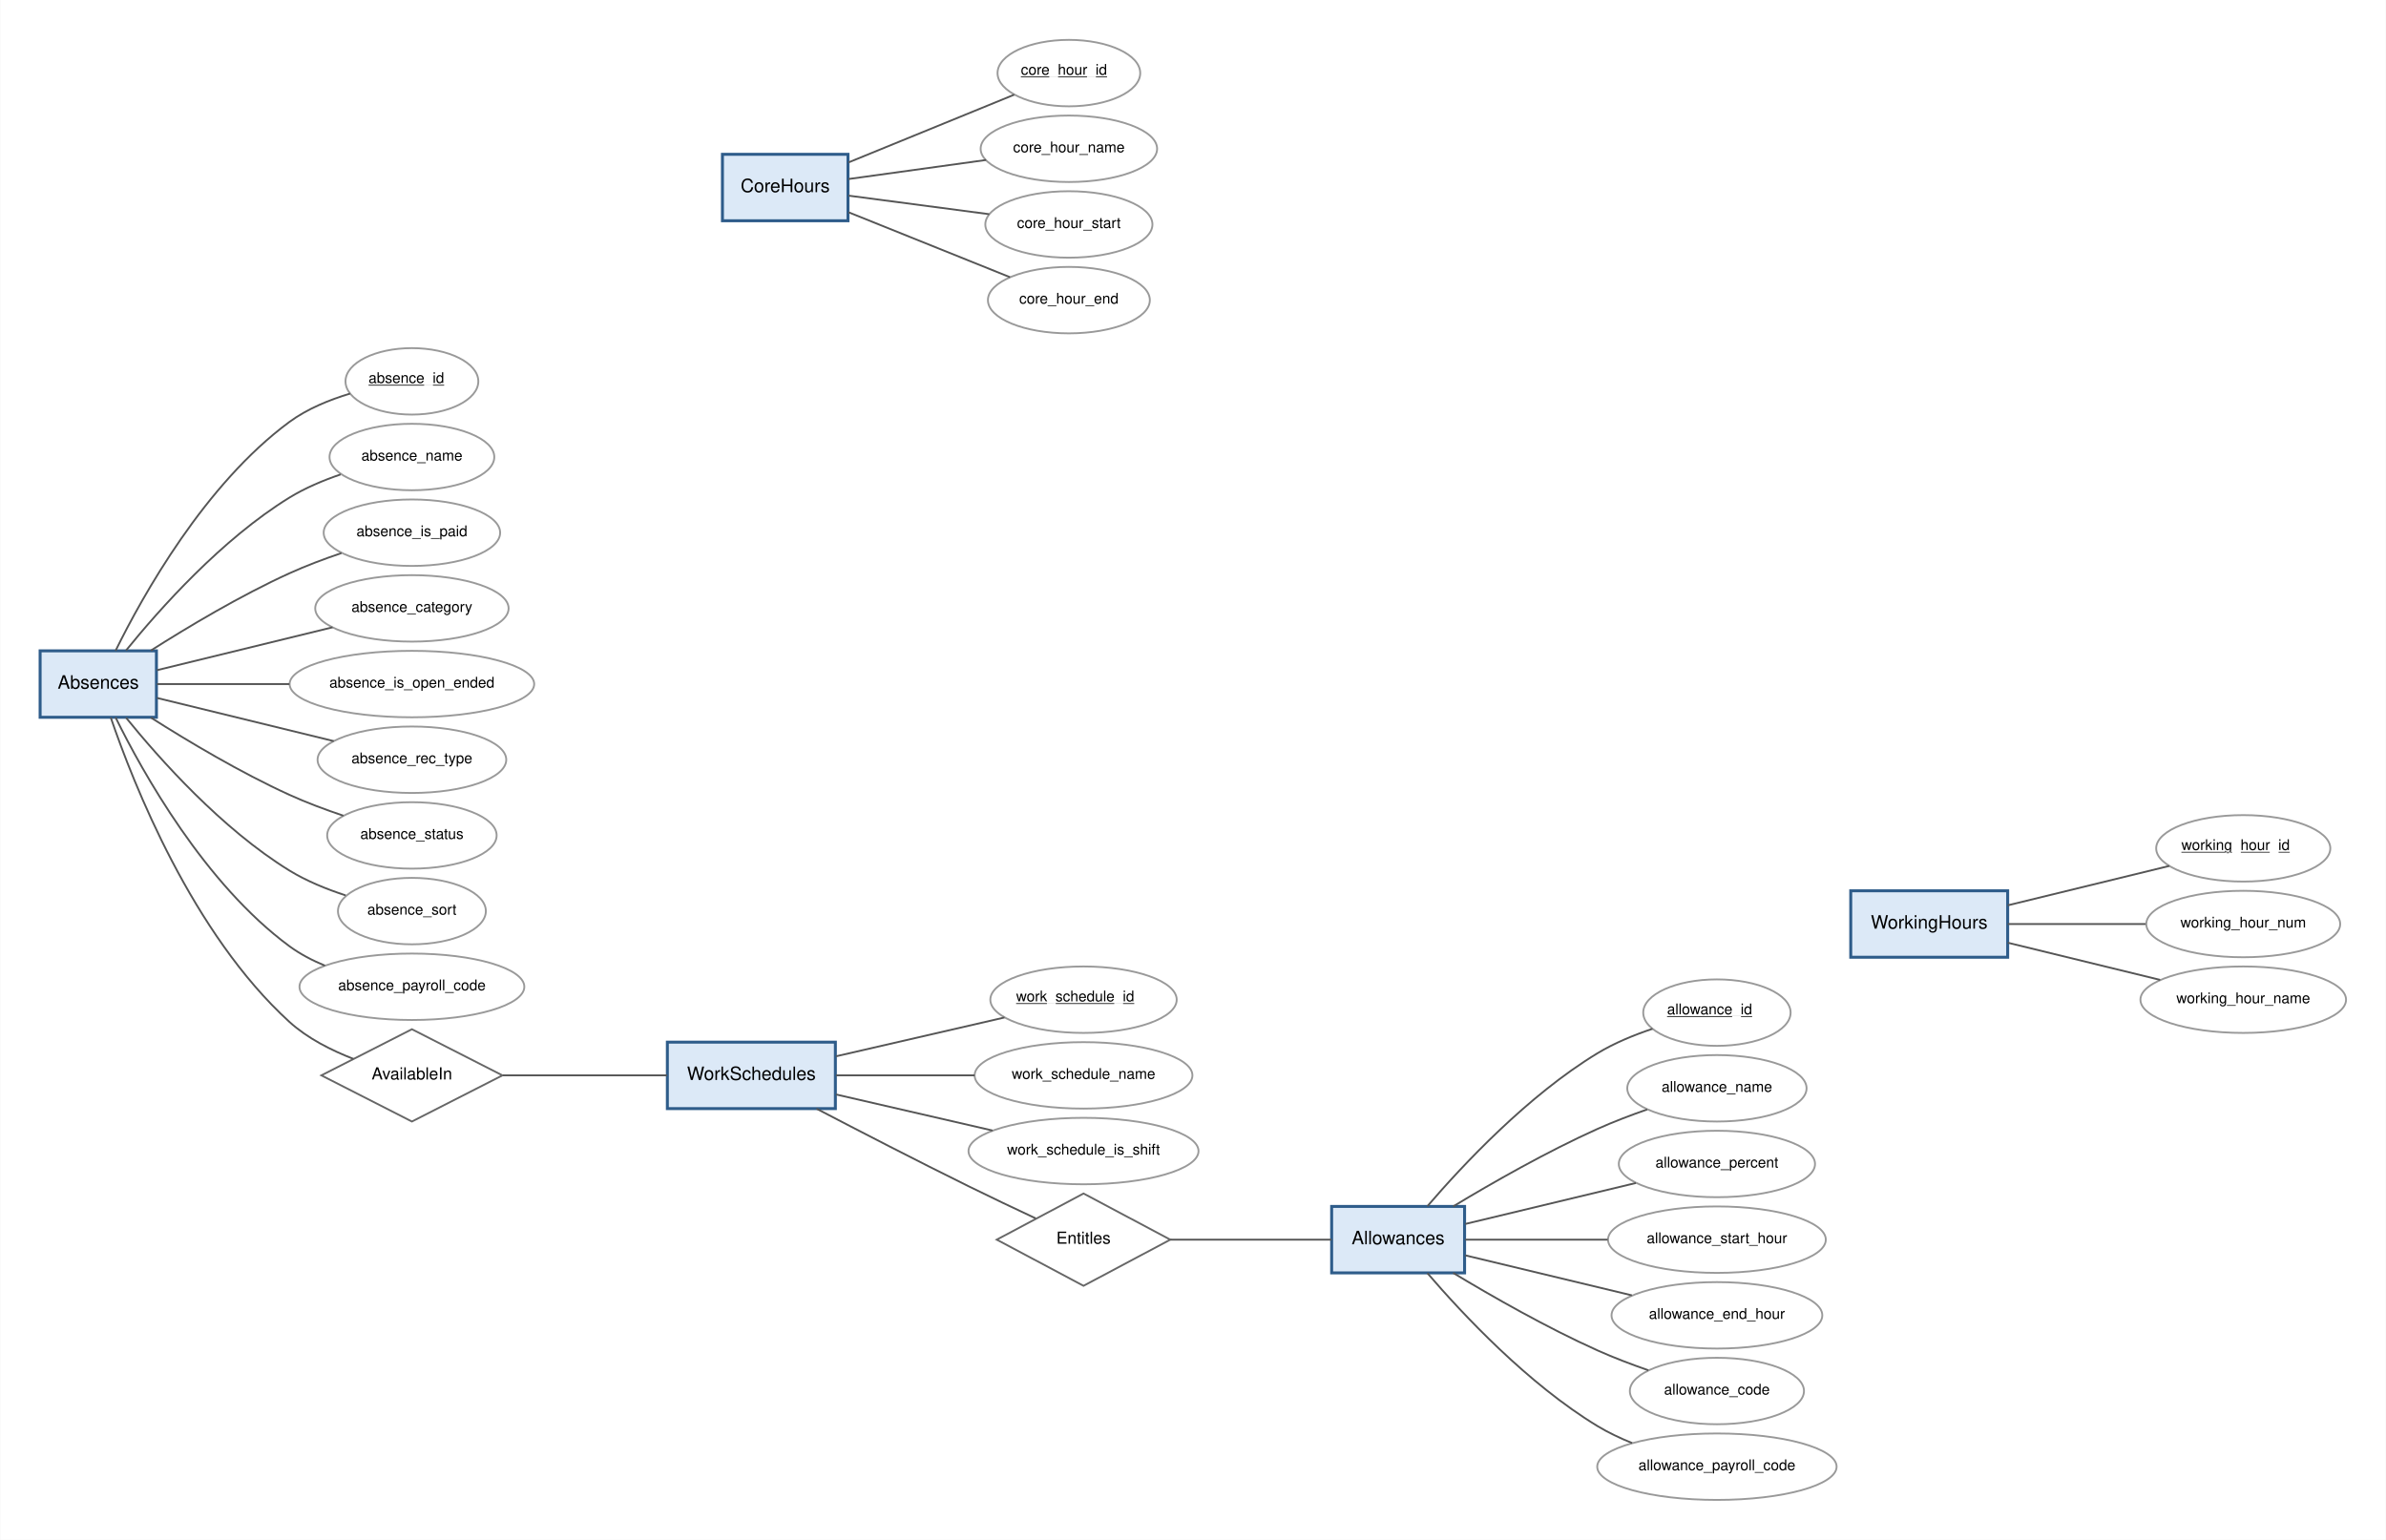
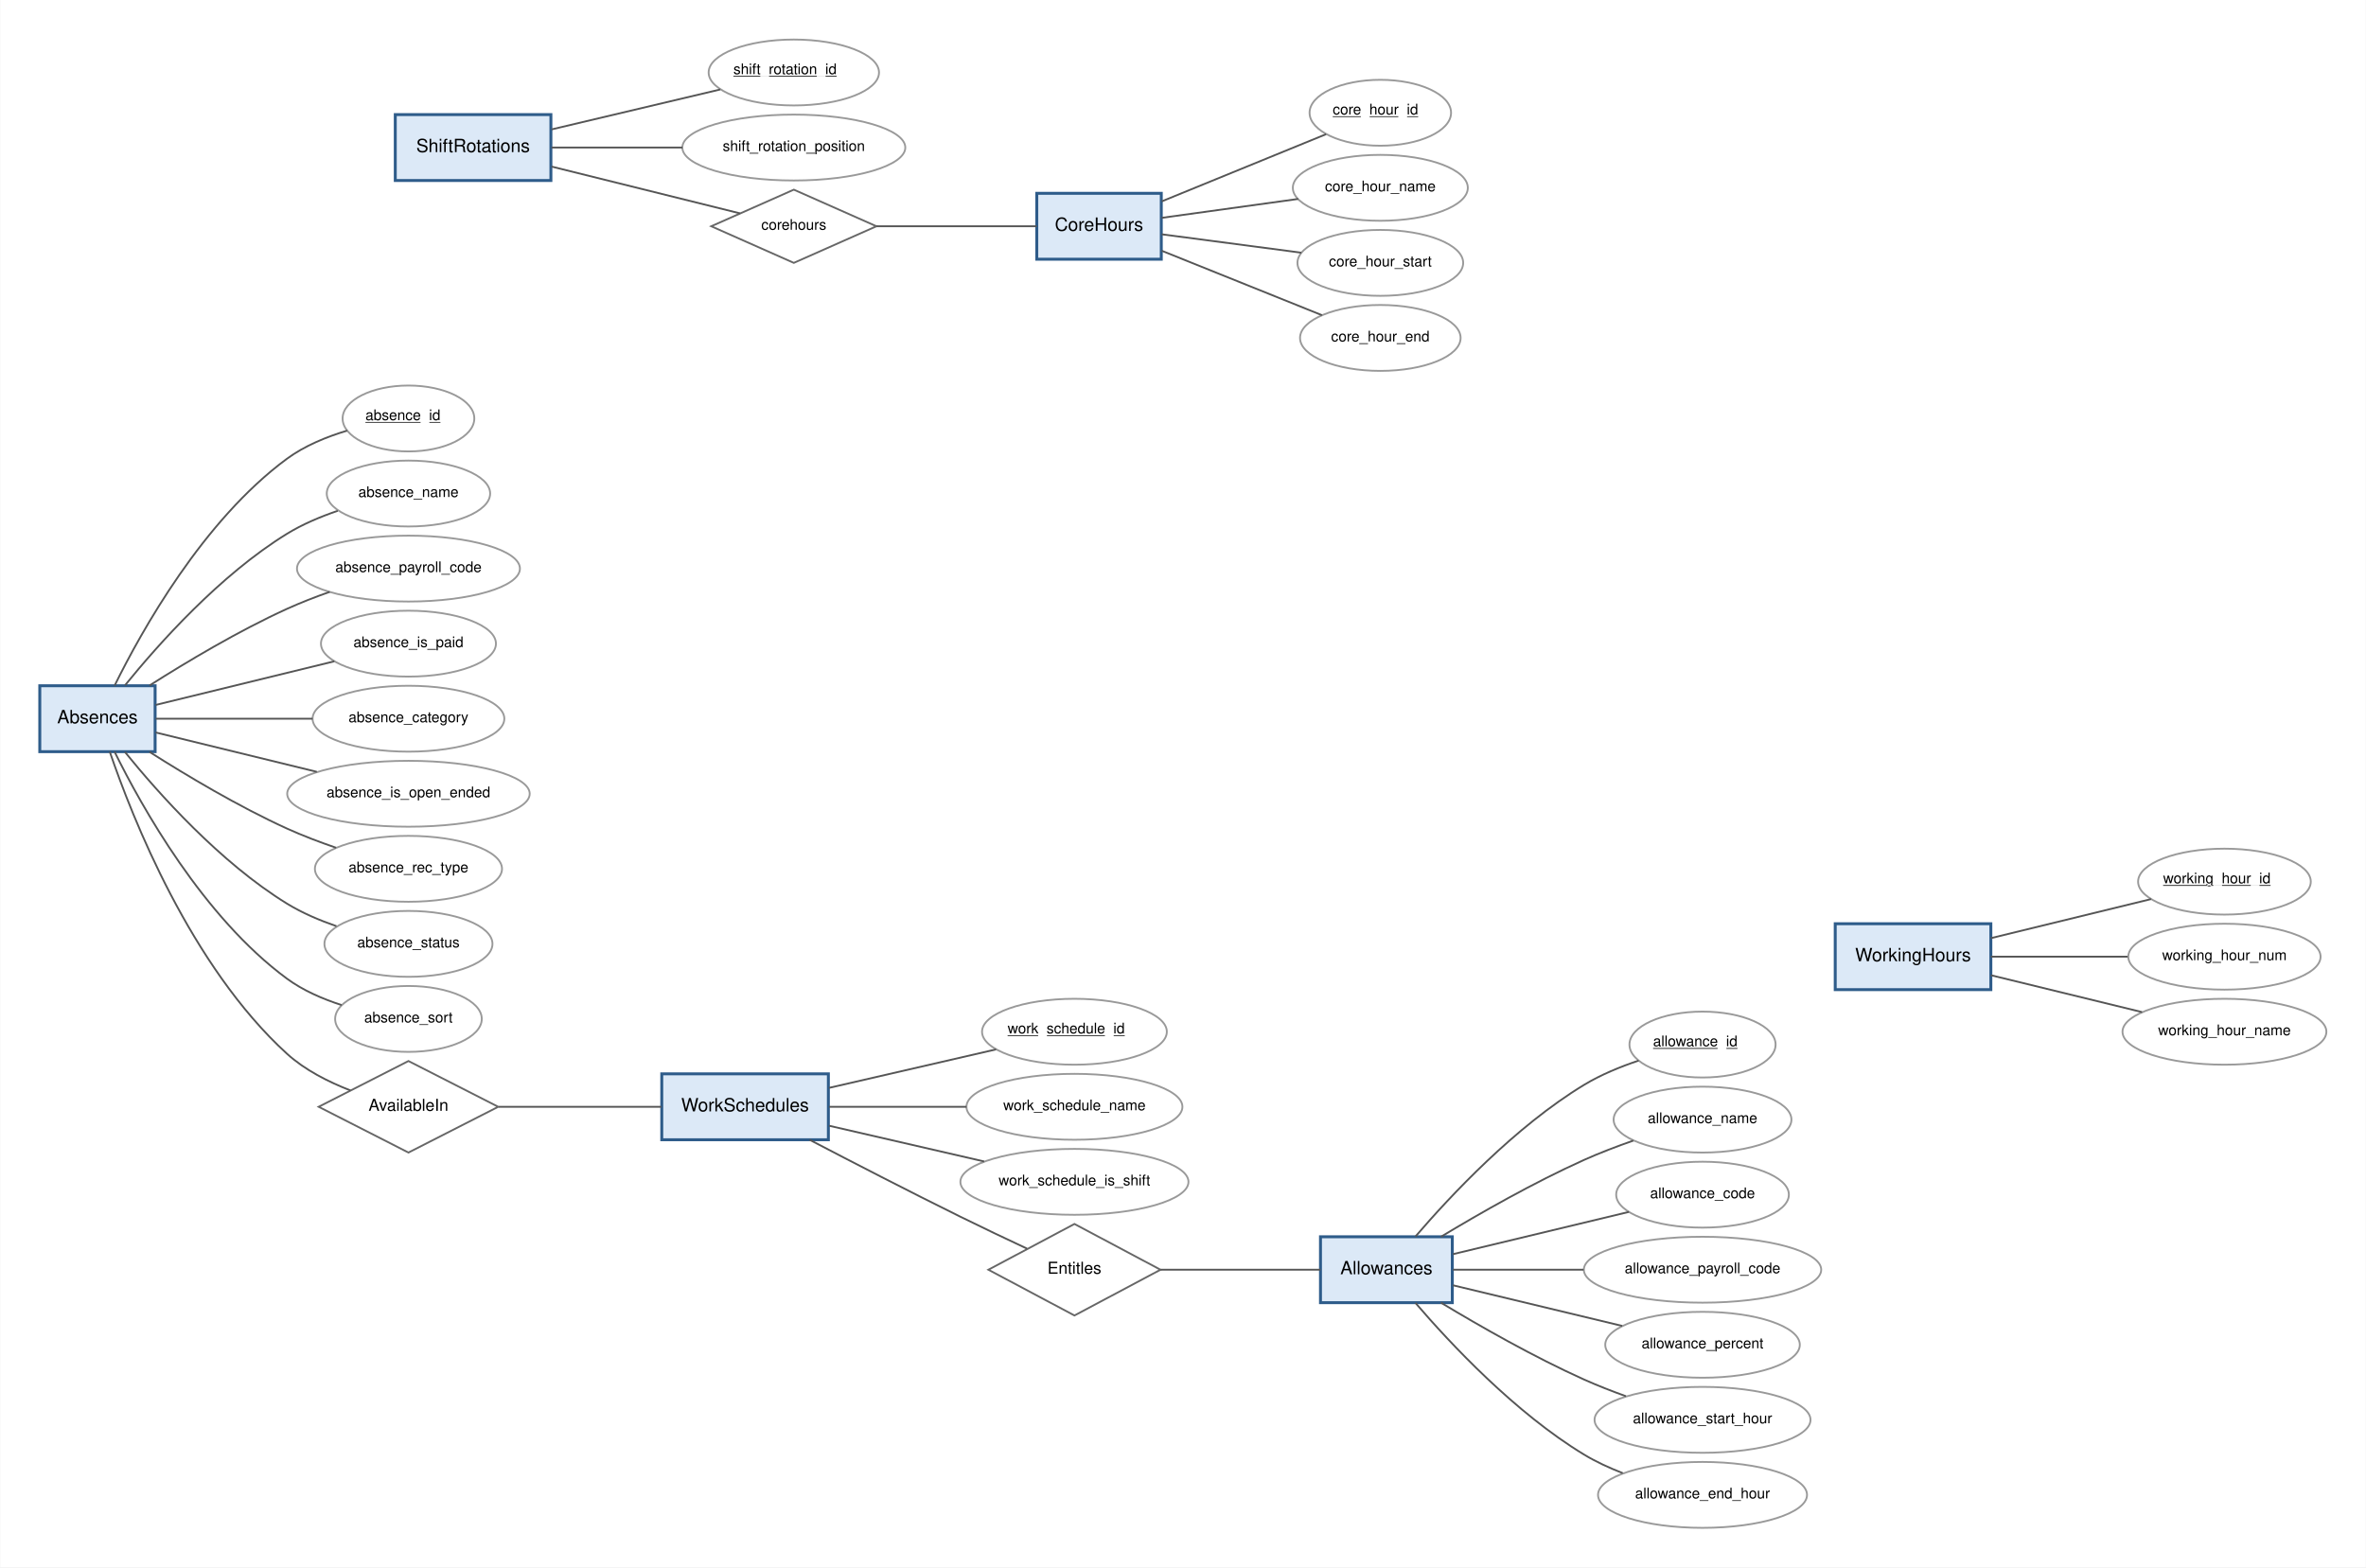
- <svg xmlns="http://www.w3.org/2000/svg" width="1292pt" height="834pt" viewBox="0.00 0.00 1292.05 834.20">
-   <g id="graph0" class="graph" transform="scale(1 1) rotate(0) translate(21.6 812.6)">
-     <polygon fill="white" stroke="transparent" points="-21.6,21.6 -21.6,-812.6 1270.45,-812.6 1270.45,21.6 -21.6,21.6" />
+ <svg xmlns="http://www.w3.org/2000/svg" width="1292pt" height="856pt" viewBox="0.00 0.00 1292.05 856.20">
+   <g id="graph0" class="graph" transform="scale(1 1) rotate(0) translate(21.6 834.6)">
+     <polygon fill="white" stroke="transparent" points="-21.6,21.6 -21.6,-834.6 1270.45,-834.6 1270.45,21.6 -21.6,21.6" />
    <g id="node1" class="node">
      <polygon fill="#dce9f7" stroke="#2e5c8a" stroke-width="1.6" points="430.73,-248 339.73,-248 339.73,-212 430.73,-212 430.73,-248" />
      <text text-anchor="middle" x="385.23" y="-227.5" font-family="Helvetica,sans-Serif" font-size="10.00">WorkSchedules</text>
    </g>
    <g id="node2" class="node">
      <ellipse fill="white" stroke="#999999" cx="565.13" cy="-271" rx="50.47" ry="18" />
      <text text-anchor="start" x="528.63" y="-270.1" font-family="Helvetica,sans-Serif" text-decoration="underline" font-size="8.00">work_schedule_id</text>
    </g>
    <g id="edge1" class="edge">
      <path fill="none" stroke="#555555" d="M431.12,-240.35C459.12,-246.8 494.91,-255.05 522.31,-261.36" />
    </g>
    <g id="node3" class="node">
      <ellipse fill="white" stroke="#999999" cx="565.13" cy="-230" rx="58.98" ry="18" />
      <text text-anchor="middle" x="565.13" y="-228.1" font-family="Helvetica,sans-Serif" font-size="8.00">work_schedule_name</text>
    </g>
    <g id="edge2" class="edge">
      <path fill="none" stroke="#555555" d="M431.12,-230C453.87,-230 481.76,-230 506.12,-230" />
    </g>
    <g id="node4" class="node">
      <ellipse fill="white" stroke="#999999" cx="565.13" cy="-189" rx="62.29" ry="18" />
      <text text-anchor="middle" x="565.13" y="-187.1" font-family="Helvetica,sans-Serif" font-size="8.00">work_schedule_is_shift</text>
    </g>
    <g id="edge3" class="edge">
      <path fill="none" stroke="#555555" d="M431.12,-219.65C456.96,-213.7 489.43,-206.22 515.82,-200.13" />
    </g>
-     <g id="node33" class="node">
+     <g id="node37" class="node">
      <polygon fill="white" stroke="#666666" points="565.13,-166 518.13,-141 565.13,-116 612.13,-141 565.13,-166" />
      <text text-anchor="middle" x="565.13" y="-138.8" font-family="Helvetica,sans-Serif" font-size="9.00">Entitles</text>
    </g>
-     <g id="edge29" class="edge">
+     <g id="edge33" class="edge">
      <path fill="none" stroke="#555555" d="M420.48,-211.97C443.61,-199.89 474.88,-183.74 502.73,-170 514.68,-164.1 528.04,-157.76 539.24,-152.52" />
    </g>
    <g id="node5" class="node">
      <polygon fill="#dce9f7" stroke="#2e5c8a" stroke-width="1.6" points="1065.67,-330 980.67,-330 980.67,-294 1065.67,-294 1065.67,-330" />
      <text text-anchor="middle" x="1023.17" y="-309.5" font-family="Helvetica,sans-Serif" font-size="10.00">WorkingHours</text>
    </g>
    <g id="node6" class="node">
      <ellipse fill="white" stroke="#999999" cx="1193.26" cy="-353" rx="47.16" ry="18" />
      <text text-anchor="start" x="1159.76" y="-352.1" font-family="Helvetica,sans-Serif" text-decoration="underline" font-size="8.00">working_hour_id</text>
    </g>
    <g id="edge4" class="edge">
      <path fill="none" stroke="#555555" d="M1065.72,-322.13C1092.46,-328.66 1126.98,-337.08 1153.21,-343.47" />
    </g>
    <g id="node7" class="node">
      <ellipse fill="white" stroke="#999999" cx="1193.26" cy="-312" rx="52.51" ry="18" />
      <text text-anchor="middle" x="1193.26" y="-310.1" font-family="Helvetica,sans-Serif" font-size="8.00">working_hour_num</text>
    </g>
    <g id="edge5" class="edge">
      <path fill="none" stroke="#555555" d="M1065.72,-312C1088.28,-312 1116.37,-312 1140.36,-312" />
    </g>
    <g id="node8" class="node">
      <ellipse fill="white" stroke="#999999" cx="1193.26" cy="-271" rx="55.68" ry="18" />
      <text text-anchor="middle" x="1193.26" y="-269.1" font-family="Helvetica,sans-Serif" font-size="8.00">working_hour_name</text>
    </g>
    <g id="edge6" class="edge">
      <path fill="none" stroke="#555555" d="M1065.72,-301.87C1090.81,-295.75 1122.74,-287.96 1148.25,-281.73" />
    </g>
    <g id="node9" class="node">
-       <polygon fill="#dce9f7" stroke="#2e5c8a" stroke-width="1.6" points="437.56,-729 369.56,-729 369.56,-693 437.56,-693 437.56,-729" />
-       <text text-anchor="middle" x="403.56" y="-708.5" font-family="Helvetica,sans-Serif" font-size="10.00">CoreHours</text>
+       <polygon fill="#dce9f7" stroke="#2e5c8a" stroke-width="1.6" points="612.56,-729 544.56,-729 544.56,-693 612.56,-693 612.56,-729" />
+       <text text-anchor="middle" x="578.56" y="-708.5" font-family="Helvetica,sans-Serif" font-size="10.00">CoreHours</text>
    </g>
    <g id="node10" class="node">
-       <ellipse fill="white" stroke="#999999" cx="557.2" cy="-773" rx="38.64" ry="18" />
-       <text text-anchor="start" x="531.2" y="-772.1" font-family="Helvetica,sans-Serif" text-decoration="underline" font-size="8.00">core_hour_id</text>
+       <ellipse fill="white" stroke="#999999" cx="732.2" cy="-773" rx="38.64" ry="18" />
+       <text text-anchor="start" x="706.2" y="-772.1" font-family="Helvetica,sans-Serif" text-decoration="underline" font-size="8.00">core_hour_id</text>
    </g>
    <g id="edge7" class="edge">
-       <path fill="none" stroke="#555555" d="M437.83,-724.61C464.69,-735.59 502.07,-750.87 527.59,-761.3" />
+       <path fill="none" stroke="#555555" d="M612.83,-724.61C639.69,-735.59 677.07,-750.87 702.59,-761.3" />
    </g>
    <g id="node11" class="node">
-       <ellipse fill="white" stroke="#999999" cx="557.2" cy="-732" rx="47.79" ry="18" />
-       <text text-anchor="middle" x="557.2" y="-730.1" font-family="Helvetica,sans-Serif" font-size="8.00">core_hour_name</text>
+       <ellipse fill="white" stroke="#999999" cx="732.2" cy="-732" rx="47.79" ry="18" />
+       <text text-anchor="middle" x="732.2" y="-730.1" font-family="Helvetica,sans-Serif" font-size="8.00">core_hour_name</text>
    </g>
    <g id="edge8" class="edge">
-       <path fill="none" stroke="#555555" d="M437.83,-715.61C459.72,-718.64 488.59,-722.64 512.35,-725.93" />
+       <path fill="none" stroke="#555555" d="M612.83,-715.61C634.72,-718.64 663.59,-722.64 687.35,-725.93" />
    </g>
    <g id="node12" class="node">
-       <ellipse fill="white" stroke="#999999" cx="557.2" cy="-691" rx="45.26" ry="18" />
-       <text text-anchor="middle" x="557.2" y="-689.1" font-family="Helvetica,sans-Serif" font-size="8.00">core_hour_start</text>
+       <ellipse fill="white" stroke="#999999" cx="732.2" cy="-691" rx="45.26" ry="18" />
+       <text text-anchor="middle" x="732.2" y="-689.1" font-family="Helvetica,sans-Serif" font-size="8.00">core_hour_start</text>
    </g>
    <g id="edge9" class="edge">
-       <path fill="none" stroke="#555555" d="M437.83,-706.61C460.24,-703.66 489.98,-699.73 514.04,-696.56" />
+       <path fill="none" stroke="#555555" d="M612.83,-706.61C635.24,-703.66 664.98,-699.73 689.04,-696.56" />
    </g>
    <g id="node13" class="node">
-       <ellipse fill="white" stroke="#999999" cx="557.2" cy="-650" rx="43.85" ry="18" />
-       <text text-anchor="middle" x="557.2" y="-648.1" font-family="Helvetica,sans-Serif" font-size="8.00">core_hour_end</text>
+       <ellipse fill="white" stroke="#999999" cx="732.2" cy="-650" rx="43.85" ry="18" />
+       <text text-anchor="middle" x="732.2" y="-648.1" font-family="Helvetica,sans-Serif" font-size="8.00">core_hour_end</text>
    </g>
    <g id="edge10" class="edge">
-       <path fill="none" stroke="#555555" d="M437.83,-697.61C463.9,-687.13 499.89,-672.65 525.33,-662.42" />
+       <path fill="none" stroke="#555555" d="M612.83,-697.61C638.9,-687.13 674.89,-672.65 700.33,-662.42" />
    </g>
    <g id="node14" class="node">
      <polygon fill="#dce9f7" stroke="#2e5c8a" stroke-width="1.6" points="63,-460 0,-460 0,-424 63,-424 63,-460" />
      <text text-anchor="middle" x="31.5" y="-439.5" font-family="Helvetica,sans-Serif" font-size="10.00">Absences</text>
    </g>
    <g id="node15" class="node">
      <ellipse fill="white" stroke="#999999" cx="201.37" cy="-606" rx="35.97" ry="18" />
      <text text-anchor="start" x="177.87" y="-605.1" font-family="Helvetica,sans-Serif" text-decoration="underline" font-size="8.00">absence_id</text>
    </g>
    <g id="edge11" class="edge">
      <path fill="none" stroke="#555555" d="M40.85,-460.04C55.63,-490.05 89.23,-550.27 135,-584 144.64,-591.1 156.72,-596.01 167.87,-599.36" />
    </g>
    <g id="node16" class="node">
      <ellipse fill="white" stroke="#999999" cx="201.37" cy="-565" rx="44.62" ry="18" />
      <text text-anchor="middle" x="201.37" y="-563.1" font-family="Helvetica,sans-Serif" font-size="8.00">absence_name</text>
    </g>
    <g id="edge12" class="edge">
      <path fill="none" stroke="#555555" d="M46.54,-460.22C64.71,-482.64 98.4,-520.49 135,-543 143.47,-548.21 153.31,-552.35 162.76,-555.57" />
    </g>
    <g id="node17" class="node">
-       <ellipse fill="white" stroke="#999999" cx="201.37" cy="-524" rx="47.79" ry="18" />
-       <text text-anchor="middle" x="201.37" y="-522.1" font-family="Helvetica,sans-Serif" font-size="8.00">absence_is_paid</text>
+       <ellipse fill="white" stroke="#999999" cx="201.37" cy="-524" rx="60.89" ry="18" />
+       <text text-anchor="middle" x="201.37" y="-522.1" font-family="Helvetica,sans-Serif" font-size="8.00">absence_payroll_code</text>
    </g>
    <g id="edge13" class="edge">
-       <path fill="none" stroke="#555555" d="M59.95,-460.15C80.13,-472.98 108.54,-489.96 135,-502 143.94,-506.07 153.85,-509.79 163.21,-512.96" />
+       <path fill="none" stroke="#555555" d="M59.95,-460.15C80.13,-472.98 108.54,-489.96 135,-502 142.41,-505.37 150.5,-508.51 158.38,-511.29" />
    </g>
    <g id="node18" class="node">
-       <ellipse fill="white" stroke="#999999" cx="201.37" cy="-483" rx="52.37" ry="18" />
-       <text text-anchor="middle" x="201.37" y="-481.1" font-family="Helvetica,sans-Serif" font-size="8.00">absence_category</text>
+       <ellipse fill="white" stroke="#999999" cx="201.37" cy="-483" rx="47.79" ry="18" />
+       <text text-anchor="middle" x="201.37" y="-481.1" font-family="Helvetica,sans-Serif" font-size="8.00">absence_is_paid</text>
    </g>
    <g id="edge14" class="edge">
-       <path fill="none" stroke="#555555" d="M63.29,-449.52C89.98,-456.04 128.85,-465.53 158.39,-472.75" />
+       <path fill="none" stroke="#555555" d="M63.29,-449.52C90.74,-456.22 131.07,-466.07 160.88,-473.36" />
    </g>
    <g id="node19" class="node">
-       <ellipse fill="white" stroke="#999999" cx="201.37" cy="-442" rx="66.23" ry="18" />
-       <text text-anchor="middle" x="201.37" y="-440.1" font-family="Helvetica,sans-Serif" font-size="8.00">absence_is_open_ended</text>
+       <ellipse fill="white" stroke="#999999" cx="201.37" cy="-442" rx="52.37" ry="18" />
+       <text text-anchor="middle" x="201.37" y="-440.1" font-family="Helvetica,sans-Serif" font-size="8.00">absence_category</text>
    </g>
    <g id="edge15" class="edge">
-       <path fill="none" stroke="#555555" d="M63.29,-442C83.36,-442 110.31,-442 135,-442" />
+       <path fill="none" stroke="#555555" d="M63.29,-442C87.24,-442 120.99,-442 149.01,-442" />
    </g>
    <g id="node20" class="node">
-       <ellipse fill="white" stroke="#999999" cx="201.37" cy="-401" rx="51.1" ry="18" />
-       <text text-anchor="middle" x="201.37" y="-399.1" font-family="Helvetica,sans-Serif" font-size="8.00">absence_rec_type</text>
+       <ellipse fill="white" stroke="#999999" cx="201.37" cy="-401" rx="66.23" ry="18" />
+       <text text-anchor="middle" x="201.37" y="-399.1" font-family="Helvetica,sans-Serif" font-size="8.00">absence_is_open_ended</text>
    </g>
    <g id="edge16" class="edge">
-       <path fill="none" stroke="#555555" d="M63.29,-434.48C90.17,-427.91 129.41,-418.33 159.02,-411.1" />
+       <path fill="none" stroke="#555555" d="M63.29,-434.48C87.9,-428.47 122.86,-419.93 151.32,-412.98" />
    </g>
    <g id="node21" class="node">
-       <ellipse fill="white" stroke="#999999" cx="201.37" cy="-360" rx="45.89" ry="18" />
-       <text text-anchor="middle" x="201.37" y="-358.1" font-family="Helvetica,sans-Serif" font-size="8.00">absence_status</text>
+       <ellipse fill="white" stroke="#999999" cx="201.37" cy="-360" rx="51.1" ry="18" />
+       <text text-anchor="middle" x="201.37" y="-358.1" font-family="Helvetica,sans-Serif" font-size="8.00">absence_rec_type</text>
    </g>
    <g id="edge17" class="edge">
-       <path fill="none" stroke="#555555" d="M59.95,-423.85C80.13,-411.02 108.54,-394.04 135,-382 144.26,-377.78 154.58,-373.94 164.23,-370.69" />
+       <path fill="none" stroke="#555555" d="M59.95,-423.85C80.13,-411.02 108.54,-394.04 135,-382 143.5,-378.13 152.89,-374.58 161.84,-371.51" />
    </g>
    <g id="node22" class="node">
-       <ellipse fill="white" stroke="#999999" cx="201.37" cy="-319" rx="40.05" ry="18" />
-       <text text-anchor="middle" x="201.37" y="-317.1" font-family="Helvetica,sans-Serif" font-size="8.00">absence_sort</text>
+       <ellipse fill="white" stroke="#999999" cx="201.37" cy="-319" rx="45.89" ry="18" />
+       <text text-anchor="middle" x="201.37" y="-317.1" font-family="Helvetica,sans-Serif" font-size="8.00">absence_status</text>
    </g>
    <g id="edge18" class="edge">
-       <path fill="none" stroke="#555555" d="M46.54,-423.78C64.71,-401.36 98.4,-363.51 135,-341 144.28,-335.29 155.22,-330.86 165.47,-327.52" />
+       <path fill="none" stroke="#555555" d="M46.54,-423.78C64.71,-401.36 98.4,-363.51 135,-341 143.26,-335.92 152.84,-331.85 162.07,-328.66" />
    </g>
    <g id="node23" class="node">
-       <ellipse fill="white" stroke="#999999" cx="201.37" cy="-278" rx="60.89" ry="18" />
-       <text text-anchor="middle" x="201.37" y="-276.1" font-family="Helvetica,sans-Serif" font-size="8.00">absence_payroll_code</text>
+       <ellipse fill="white" stroke="#999999" cx="201.37" cy="-278" rx="40.05" ry="18" />
+       <text text-anchor="middle" x="201.37" y="-276.1" font-family="Helvetica,sans-Serif" font-size="8.00">absence_sort</text>
    </g>
    <g id="edge19" class="edge">
-       <path fill="none" stroke="#555555" d="M40.85,-423.96C55.63,-393.95 89.23,-333.73 135,-300 140.78,-295.74 147.45,-292.27 154.26,-289.45" />
-     </g>
-     <g id="node32" class="node">
+       <path fill="none" stroke="#555555" d="M40.85,-423.96C55.63,-393.95 89.23,-333.73 135,-300 143.77,-293.54 154.57,-288.89 164.84,-285.58" />
+     </g>
+     <g id="node36" class="node">
      <polygon fill="white" stroke="#666666" points="201.37,-255 152.33,-230 201.37,-205 250.4,-230 201.37,-255" />
      <text text-anchor="middle" x="201.37" y="-227.8" font-family="Helvetica,sans-Serif" font-size="9.00">AvailableIn</text>
    </g>
-     <g id="edge27" class="edge">
+     <g id="edge31" class="edge">
      <path fill="none" stroke="#555555" d="M38.24,-423.93C50.51,-387.97 82.51,-306.82 135,-259 144.82,-250.05 157.85,-243.52 169.69,-238.94" />
    </g>
    <g id="node24" class="node">
      <polygon fill="#dce9f7" stroke="#2e5c8a" stroke-width="1.6" points="771.52,-159 699.52,-159 699.52,-123 771.52,-123 771.52,-159" />
      <text text-anchor="middle" x="735.52" y="-138.5" font-family="Helvetica,sans-Serif" font-size="10.00">Allowances</text>
    </g>
    <g id="node25" class="node">
      <ellipse fill="white" stroke="#999999" cx="908.19" cy="-264" rx="39.91" ry="18" />
      <text text-anchor="start" x="881.19" y="-263.1" font-family="Helvetica,sans-Serif" text-decoration="underline" font-size="8.00">allowance_id</text>
    </g>
    <g id="edge20" class="edge">
      <path fill="none" stroke="#555555" d="M751.38,-159.13C770.56,-181.47 805.94,-219.24 843.52,-242 852.62,-247.51 863.3,-251.89 873.28,-255.23" />
    </g>
    <g id="node26" class="node">
      <ellipse fill="white" stroke="#999999" cx="908.19" cy="-223" rx="48.56" ry="18" />
      <text text-anchor="middle" x="908.19" y="-221.1" font-family="Helvetica,sans-Serif" font-size="8.00">allowance_name</text>
    </g>
    <g id="edge21" class="edge">
      <path fill="none" stroke="#555555" d="M765.31,-159C786.45,-171.75 816.12,-188.7 843.52,-201 852.06,-204.83 861.47,-208.42 870.39,-211.53" />
    </g>
    <g id="node27" class="node">
-       <ellipse fill="white" stroke="#999999" cx="908.19" cy="-182" rx="53.14" ry="18" />
-       <text text-anchor="middle" x="908.19" y="-180.1" font-family="Helvetica,sans-Serif" font-size="8.00">allowance_percent</text>
+       <ellipse fill="white" stroke="#999999" cx="908.19" cy="-182" rx="47.16" ry="18" />
+       <text text-anchor="middle" x="908.19" y="-180.1" font-family="Helvetica,sans-Serif" font-size="8.00">allowance_code</text>
    </g>
    <g id="edge22" class="edge">
-       <path fill="none" stroke="#555555" d="M771.88,-149.5C798.73,-155.95 835.77,-164.84 864.31,-171.7" />
+       <path fill="none" stroke="#555555" d="M771.88,-149.5C799.9,-156.23 839.02,-165.63 868,-172.59" />
    </g>
    <g id="node28" class="node">
-       <ellipse fill="white" stroke="#999999" cx="908.19" cy="-141" rx="58.98" ry="18" />
-       <text text-anchor="middle" x="908.19" y="-139.1" font-family="Helvetica,sans-Serif" font-size="8.00">allowance_start_hour</text>
+       <ellipse fill="white" stroke="#999999" cx="908.19" cy="-141" rx="64.83" ry="18" />
+       <text text-anchor="middle" x="908.19" y="-139.1" font-family="Helvetica,sans-Serif" font-size="8.00">allowance_payroll_code</text>
    </g>
    <g id="edge23" class="edge">
-       <path fill="none" stroke="#555555" d="M771.88,-141C794.14,-141 823.41,-141 849.03,-141" />
+       <path fill="none" stroke="#555555" d="M771.88,-141C792.48,-141 819.08,-141 843.24,-141" />
    </g>
    <g id="node29" class="node">
-       <ellipse fill="white" stroke="#999999" cx="908.19" cy="-100" rx="57.08" ry="18" />
-       <text text-anchor="middle" x="908.19" y="-98.1" font-family="Helvetica,sans-Serif" font-size="8.00">allowance_end_hour</text>
+       <ellipse fill="white" stroke="#999999" cx="908.19" cy="-100" rx="53.14" ry="18" />
+       <text text-anchor="middle" x="908.19" y="-98.1" font-family="Helvetica,sans-Serif" font-size="8.00">allowance_percent</text>
    </g>
    <g id="edge24" class="edge">
-       <path fill="none" stroke="#555555" d="M771.88,-132.5C798.05,-126.22 833.89,-117.61 862.12,-110.83" />
+       <path fill="none" stroke="#555555" d="M771.88,-132.5C798.73,-126.05 835.77,-117.16 864.31,-110.3" />
    </g>
    <g id="node30" class="node">
-       <ellipse fill="white" stroke="#999999" cx="908.19" cy="-59" rx="47.16" ry="18" />
-       <text text-anchor="middle" x="908.19" y="-57.1" font-family="Helvetica,sans-Serif" font-size="8.00">allowance_code</text>
+       <ellipse fill="white" stroke="#999999" cx="908.19" cy="-59" rx="58.98" ry="18" />
+       <text text-anchor="middle" x="908.19" y="-57.1" font-family="Helvetica,sans-Serif" font-size="8.00">allowance_start_hour</text>
    </g>
    <g id="edge25" class="edge">
-       <path fill="none" stroke="#555555" d="M765.31,-123C786.45,-110.25 816.12,-93.3 843.52,-81 852.27,-77.07 861.95,-73.41 871.06,-70.23" />
+       <path fill="none" stroke="#555555" d="M765.31,-123C786.45,-110.25 816.12,-93.3 843.52,-81 850.78,-77.74 858.67,-74.67 866.35,-71.9" />
    </g>
    <g id="node31" class="node">
-       <ellipse fill="white" stroke="#999999" cx="908.19" cy="-18" rx="64.83" ry="18" />
-       <text text-anchor="middle" x="908.19" y="-16.1" font-family="Helvetica,sans-Serif" font-size="8.00">allowance_payroll_code</text>
+       <ellipse fill="white" stroke="#999999" cx="908.19" cy="-18" rx="57.08" ry="18" />
+       <text text-anchor="middle" x="908.19" y="-16.1" font-family="Helvetica,sans-Serif" font-size="8.00">allowance_end_hour</text>
    </g>
    <g id="edge26" class="edge">
-       <path fill="none" stroke="#555555" d="M751.38,-122.87C770.56,-100.53 805.94,-62.76 843.52,-40 849.32,-36.49 855.76,-33.43 862.26,-30.82" />
+       <path fill="none" stroke="#555555" d="M751.38,-122.87C770.56,-100.53 805.94,-62.76 843.52,-40 850.02,-36.06 857.33,-32.71 864.61,-29.89" />
+     </g>
+     <g id="node32" class="node">
+       <polygon fill="#dce9f7" stroke="#2e5c8a" stroke-width="1.6" points="279.17,-772 194.17,-772 194.17,-736 279.17,-736 279.17,-772" />
+       <text text-anchor="middle" x="236.67" y="-751.5" font-family="Helvetica,sans-Serif" font-size="10.00">ShiftRotations</text>
+     </g>
+     <g id="node33" class="node">
+       <ellipse fill="white" stroke="#999999" cx="411.86" cy="-795" rx="46.53" ry="18" />
+       <text text-anchor="start" x="378.86" y="-794.1" font-family="Helvetica,sans-Serif" text-decoration="underline" font-size="8.00">shift_rotation_id</text>
+     </g>
+     <g id="edge27" class="edge">
+       <path fill="none" stroke="#555555" d="M279.59,-763.92C307.62,-770.56 344.26,-779.23 371.7,-785.73" />
+     </g>
+     <g id="node34" class="node">
+       <ellipse fill="white" stroke="#999999" cx="411.86" cy="-754" rx="60.89" ry="18" />
+       <text text-anchor="middle" x="411.86" y="-752.1" font-family="Helvetica,sans-Serif" font-size="8.00">shift_rotation_position</text>
    </g>
    <g id="edge28" class="edge">
+       <path fill="none" stroke="#555555" d="M279.59,-754C301.02,-754 327.46,-754 350.99,-754" />
+     </g>
+     <g id="node35" class="node">
+       <polygon fill="white" stroke="#666666" points="411.86,-731 366.75,-711 411.86,-691 456.98,-711 411.86,-731" />
+       <text text-anchor="middle" x="411.86" y="-709.1" font-family="Helvetica,sans-Serif" font-size="8.00">corehours</text>
+     </g>
+     <g id="edge29" class="edge">
+       <path fill="none" stroke="#555555" d="M279.59,-743.59C311.53,-735.66 354.63,-724.96 382.58,-718.02" />
+     </g>
+     <g id="edge30" class="edge">
+       <path fill="none" stroke="#555555" d="M457,-711C484.53,-711 519.39,-711 544.54,-711" />
+     </g>
+     <g id="edge32" class="edge">
      <path fill="none" stroke="#555555" d="M250.62,-230C278.2,-230 312.54,-230 339.5,-230" />
    </g>
-     <g id="edge30" class="edge">
+     <g id="edge34" class="edge">
      <path fill="none" stroke="#555555" d="M612.14,-141C639.7,-141 674.18,-141 699.51,-141" />
    </g>
  </g>
</svg>
